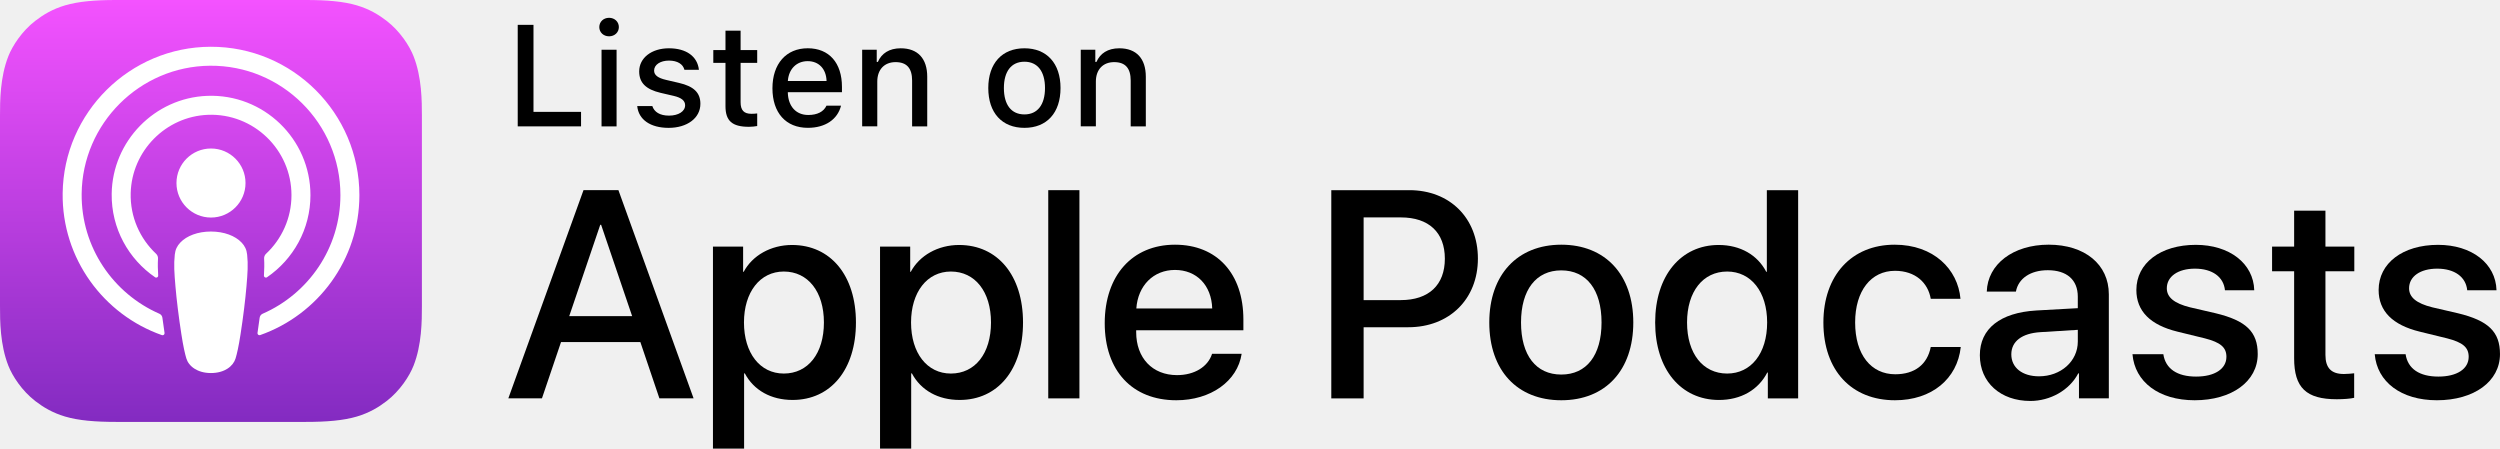
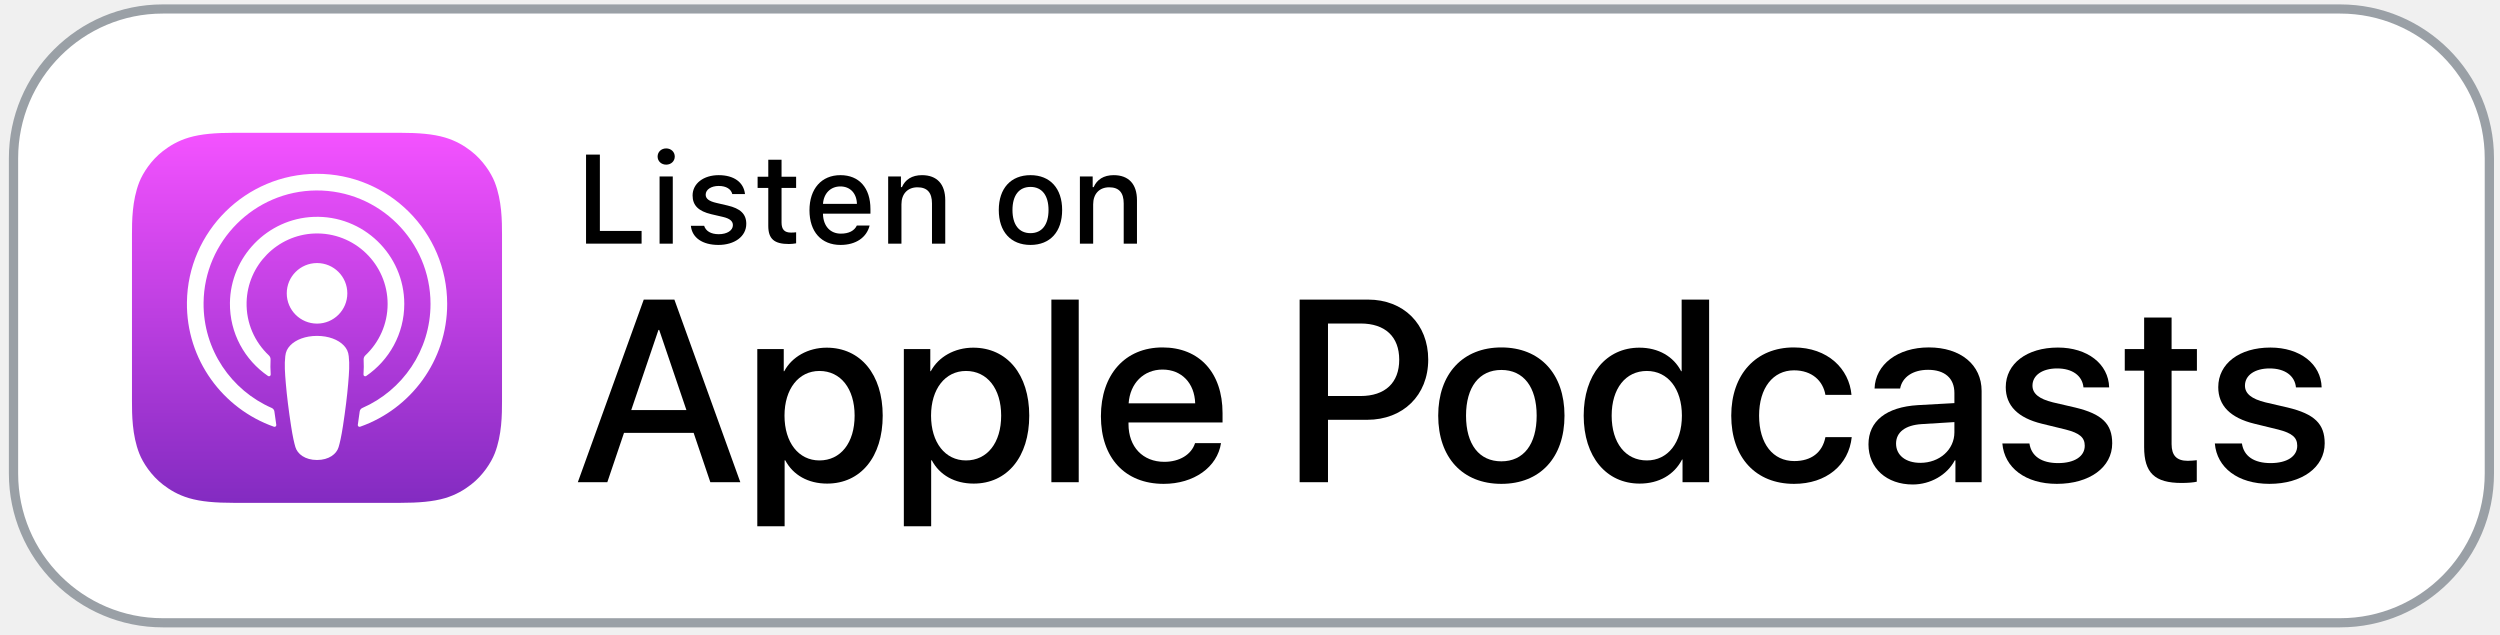
- <svg xmlns="http://www.w3.org/2000/svg" version="1.1" id="US_x5F_UK" x="0px" y="0px" width="149.105px" height="26.755px" viewBox="0 0 149.105 26.755" enable-background="new 0 0 149.105 26.755" xml:space="preserve">
-   <g id="XMLID_417_">
-     <g>
-       <path d="M34.654,7.537h-3.776V1.482h0.94v5.19h2.837V7.537z" />
-       <path d="M35.743,1.616c0-0.315,0.248-0.554,0.583-0.554c0.336,0,0.584,0.239,0.584,0.554    c0,0.31-0.248,0.55-0.584,0.55C35.991,2.166,35.743,1.927,35.743,1.616z M35.877,2.968h0.897v4.569h-0.897V2.968    z" />
-       <path d="M39.897,2.88c1.028,0,1.7,0.478,1.788,1.284h-0.864c-0.084-0.336-0.411-0.55-0.924-0.55    c-0.503,0-0.885,0.239-0.885,0.596c0,0.273,0.231,0.444,0.726,0.558l0.76,0.177    c0.868,0.201,1.275,0.574,1.275,1.246c0,0.86-0.802,1.435-1.893,1.435c-1.087,0-1.796-0.49-1.875-1.301h0.901    c0.113,0.352,0.449,0.571,0.995,0.571c0.562,0,0.961-0.252,0.961-0.617c0-0.273-0.214-0.449-0.672-0.558    L39.394,5.536c-0.869-0.206-1.272-0.597-1.272-1.276C38.123,3.45,38.865,2.88,39.897,2.88z" />
-       <path d="M44.171,1.831v1.157h0.99v0.76h-0.99v2.35c0,0.478,0.197,0.689,0.645,0.689    c0.139,0,0.219-0.008,0.345-0.021v0.751c-0.147,0.025-0.315,0.046-0.491,0.046c-1.003,0-1.401-0.352-1.401-1.233    V3.748h-0.726V2.988h0.726V1.831H44.171z" />
-       <path d="M50.161,6.303c-0.206,0.818-0.935,1.321-1.98,1.321c-1.31,0-2.111-0.897-2.111-2.357    c0-1.461,0.818-2.388,2.106-2.388c1.272,0,2.04,0.868,2.04,2.304v0.315h-3.228v0.051    c0.029,0.801,0.495,1.309,1.217,1.309c0.546,0,0.919-0.197,1.087-0.554H50.161z M46.989,4.831h2.309    c-0.021-0.718-0.458-1.184-1.125-1.184S47.039,4.117,46.989,4.831z" />
-       <path d="M51.421,2.968h0.869v0.726h0.067c0.222-0.508,0.675-0.814,1.363-0.814c1.02,0,1.582,0.612,1.582,1.699    v2.958h-0.902V4.805c0-0.734-0.318-1.1-0.986-1.1c-0.667,0-1.091,0.445-1.091,1.158v2.673h-0.902V2.968z" />
-       <path d="M58.943,5.25c0-1.473,0.822-2.37,2.157-2.37c1.33,0,2.152,0.897,2.152,2.37    c0,1.481-0.818,2.375-2.152,2.375C59.761,7.625,58.943,6.731,58.943,5.25z M62.326,5.25    c0-0.99-0.445-1.569-1.226-1.569c-0.785,0-1.226,0.579-1.226,1.569c0,0.999,0.44,1.574,1.226,1.574    C61.88,6.824,62.326,6.245,62.326,5.25z" />
-       <path d="M64.458,2.968h0.869v0.726h0.067c0.222-0.508,0.675-0.814,1.363-0.814c1.02,0,1.582,0.612,1.582,1.699    v2.958h-0.902V4.805c0-0.734-0.318-1.1-0.986-1.1c-0.667,0-1.091,0.445-1.091,1.158v2.673h-0.902V2.968z" />
+ <svg xmlns="http://www.w3.org/2000/svg" width="100%" height="100%" viewBox="0 0 134 34" version="1.1" xml:space="preserve" style="fill-rule:evenodd;clip-rule:evenodd;">
+   <g id="Rectangle" transform="matrix(0.99405,0,0,0.982082,0.475637,0.236002)">
+     <path d="M133.75,8.396C133.75,3.9 130.144,0.25 125.702,0.25L8.298,0.25C3.856,0.25 0.25,3.9 0.25,8.396L0.25,25.604C0.25,30.1 3.856,33.75 8.298,33.75L125.702,33.75C130.144,33.75 133.75,30.1 133.75,25.604L133.75,8.396Z" style="fill:white;stroke:rgb(154,160,166);stroke-width:0.5px;" />
+   </g>
+   <g id="XMLID_417_" transform="matrix(0.788235,0,0,0.788235,8.23513,7.14706)">
+     <g transform="matrix(1,0,0,1,-1.47341,-0.0366939)">
+       <path d="M34.654,7.537L30.877,7.537L30.877,1.482L31.817,1.482L31.817,6.673L34.654,6.673L34.654,7.537Z" style="fill-rule:nonzero;" />
+     </g>
+     <g transform="matrix(1,0,0,1,-1.47341,-0.0366939)">
+       <path d="M35.743,1.616C35.743,1.302 35.991,1.062 36.326,1.062C36.662,1.062 36.91,1.302 36.91,1.616C36.91,1.927 36.662,2.166 36.326,2.166C35.991,2.166 35.743,1.927 35.743,1.616ZM35.877,2.968L36.775,2.968L36.775,7.537L35.877,7.537L35.877,2.968Z" style="fill-rule:nonzero;" />
+     </g>
+     <g transform="matrix(1,0,0,1,-1.47341,-0.0366939)">
+       <path d="M39.897,2.88C40.925,2.88 41.597,3.358 41.685,4.164L40.821,4.164C40.737,3.828 40.41,3.614 39.897,3.614C39.394,3.614 39.012,3.853 39.012,4.21C39.012,4.482 39.243,4.654 39.738,4.767L40.498,4.944C41.366,5.145 41.773,5.518 41.773,6.19C41.773,7.051 40.971,7.625 39.88,7.625C38.793,7.625 38.084,7.135 38.005,6.324L38.907,6.324C39.02,6.677 39.356,6.895 39.902,6.895C40.464,6.895 40.863,6.643 40.863,6.278C40.863,6.006 40.649,5.829 40.191,5.721L39.394,5.536C38.525,5.33 38.122,4.939 38.122,4.26C38.123,3.45 38.865,2.88 39.897,2.88Z" style="fill-rule:nonzero;" />
+     </g>
+     <g transform="matrix(1,0,0,1,-1.47341,-0.0366939)">
+       <path d="M44.171,1.831L44.171,2.988L45.162,2.988L45.162,3.748L44.171,3.748L44.171,6.097C44.171,6.576 44.369,6.786 44.817,6.786C44.956,6.786 45.036,6.778 45.162,6.765L45.162,7.516C45.014,7.542 44.846,7.562 44.67,7.562C43.667,7.562 43.269,7.21 43.269,6.329L43.269,3.748L42.543,3.748L42.543,2.988L43.269,2.988L43.269,1.831L44.171,1.831Z" style="fill-rule:nonzero;" />
+     </g>
+     <g transform="matrix(1,0,0,1,-1.47341,-0.0366939)">
+       <path d="M50.161,6.303C49.955,7.122 49.226,7.625 48.181,7.625C46.871,7.625 46.07,6.727 46.07,5.267C46.07,3.806 46.888,2.88 48.176,2.88C49.448,2.88 50.216,3.748 50.216,5.183L50.216,5.498L46.989,5.498L46.989,5.549C47.018,6.349 47.484,6.857 48.205,6.857C48.751,6.857 49.124,6.66 49.292,6.304L50.161,6.304L50.161,6.303ZM46.989,4.831L49.297,4.831C49.276,4.113 48.839,3.647 48.172,3.647C47.505,3.647 47.039,4.117 46.989,4.831Z" style="fill-rule:nonzero;" />
+     </g>
+     <g transform="matrix(1,0,0,1,-1.47341,-0.0366939)">
+       <path d="M51.421,2.968L52.29,2.968L52.29,3.693L52.358,3.693C52.58,3.185 53.033,2.88 53.721,2.88C54.741,2.88 55.303,3.492 55.303,4.579L55.303,7.537L54.401,7.537L54.401,4.805C54.401,4.071 54.082,3.706 53.415,3.706C52.748,3.706 52.324,4.151 52.324,4.864L52.324,7.537L51.421,7.537L51.421,2.968L51.421,2.968Z" style="fill-rule:nonzero;" />
+     </g>
+     <g transform="matrix(1,0,0,1,-1.47341,-0.0366939)">
+       <path d="M58.943,5.25C58.943,3.777 59.765,2.88 61.1,2.88C62.43,2.88 63.252,3.777 63.252,5.25C63.252,6.731 62.434,7.625 61.1,7.625C59.761,7.625 58.943,6.731 58.943,5.25ZM62.326,5.25C62.326,4.26 61.88,3.68 61.1,3.68C60.315,3.68 59.874,4.26 59.874,5.25C59.874,6.249 60.315,6.824 61.1,6.824C61.88,6.824 62.326,6.245 62.326,5.25Z" style="fill-rule:nonzero;" />
+     </g>
+     <g transform="matrix(1,0,0,1,-1.47341,-0.0366939)">
+       <path d="M64.458,2.968L65.328,2.968L65.328,3.693L65.395,3.693C65.617,3.185 66.07,2.88 66.758,2.88C67.778,2.88 68.34,3.492 68.34,4.579L68.34,7.537L67.438,7.537L67.438,4.805C67.438,4.071 67.12,3.706 66.452,3.706C65.785,3.706 65.361,4.151 65.361,4.864L65.361,7.537L64.459,7.537L64.459,2.968L64.458,2.968Z" style="fill-rule:nonzero;" />
    </g>
  </g>
-   <g id="XMLID_415_">
-     <g>
-       <path d="M38.193,20.403h-4.733l-1.137,3.356h-2.005l4.483-12.418h2.083l4.483,12.418h-2.039L38.193,20.403z     M33.95,18.854h3.752L35.852,13.407h-0.052L33.95,18.854z" />
-       <path d="M51.05,19.233c0,2.813-1.506,4.621-3.778,4.621c-1.29,0-2.314-0.577-2.849-1.584h-0.043v4.484h-1.858    V14.706h1.799v1.506h0.034c0.517-0.972,1.618-1.601,2.883-1.601C49.536,14.611,51.05,16.427,51.05,19.233z     M49.14,19.233c0-1.833-0.947-3.038-2.393-3.038c-1.42,0-2.375,1.23-2.375,3.038c0,1.824,0.955,3.046,2.375,3.046    C48.193,22.279,49.14,21.083,49.14,19.233z" />
-       <path d="M61.015,19.233c0,2.813-1.506,4.621-3.778,4.621c-1.29,0-2.314-0.577-2.849-1.584h-0.043v4.484h-1.858    V14.706h1.799v1.506h0.034c0.517-0.972,1.618-1.601,2.883-1.601C59.5,14.611,61.015,16.427,61.015,19.233z     M59.105,19.233c0-1.833-0.947-3.038-2.393-3.038c-1.42,0-2.375,1.23-2.375,3.038c0,1.824,0.955,3.046,2.375,3.046    C58.158,22.279,59.105,21.083,59.105,19.233z" />
-       <path d="M62.52,11.342h1.859v12.418h-1.859V11.342z" />
-       <path d="M74.055,21.1c-0.25,1.644-1.851,2.772-3.898,2.772c-2.634,0-4.269-1.765-4.269-4.596    c0-2.84,1.644-4.682,4.19-4.682c2.505,0,4.08,1.721,4.08,4.466v0.637h-6.394v0.112    c0,1.549,0.973,2.564,2.436,2.564c1.032,0,1.842-0.49,2.091-1.273H74.055z M67.773,18.398h4.526    c-0.043-1.386-0.93-2.298-2.221-2.298C68.796,16.1,67.868,17.03,67.773,18.398z" />
-       <path d="M84.057,11.342c2.409,0,4.088,1.661,4.088,4.079c0,2.427-1.713,4.096-4.148,4.096h-2.668v4.243h-1.928    v-12.418H84.057z M81.329,17.899h2.212c1.678,0,2.633-0.904,2.633-2.47c0-1.566-0.955-2.462-2.624-2.462h-2.221    V17.899z" />
-       <path d="M88.824,19.233c0-2.849,1.678-4.639,4.294-4.639c2.625,0,4.295,1.79,4.295,4.639    c0,2.856-1.661,4.639-4.295,4.639C90.485,23.872,88.824,22.09,88.824,19.233z M95.519,19.233    c0-1.954-0.895-3.107-2.401-3.107s-2.401,1.162-2.401,3.107c0,1.962,0.895,3.106,2.401,3.106    S95.519,21.195,95.519,19.233z" />
-       <path d="M98.717,19.233c0-2.797,1.54-4.622,3.786-4.622c1.3,0,2.324,0.603,2.84,1.601h0.035v-4.87h1.867v12.418    h-1.808v-1.54h-0.034c-0.533,1.032-1.566,1.635-2.883,1.635C100.257,23.854,98.717,22.03,98.717,19.233z     M100.619,19.233c0,1.858,0.947,3.046,2.393,3.046c1.429,0,2.384-1.205,2.384-3.046    c0-1.825-0.955-3.038-2.384-3.038C101.566,16.195,100.619,17.391,100.619,19.233z" />
-       <path d="M115.154,17.821c-0.163-0.955-0.912-1.669-2.134-1.669c-1.429,0-2.376,1.196-2.376,3.081    c0,1.928,0.956,3.089,2.393,3.089c1.153,0,1.911-0.576,2.117-1.626h1.79c-0.206,1.901-1.73,3.176-3.924,3.176    c-2.582,0-4.269-1.765-4.269-4.639c0-2.814,1.687-4.639,4.251-4.639c2.323,0,3.769,1.463,3.925,3.227H115.154z" />
-       <path d="M118.082,21.186c0-1.583,1.213-2.539,3.364-2.668l2.478-0.138v-0.689c0-1.007-0.662-1.575-1.789-1.575    c-1.033,0-1.756,0.491-1.902,1.274h-1.738c0.052-1.636,1.574-2.797,3.691-2.797c2.16,0,3.589,1.179,3.589,2.96    v6.205h-1.781v-1.489h-0.043c-0.525,1.007-1.67,1.645-2.857,1.645C119.322,23.915,118.082,22.813,118.082,21.186z     M123.925,20.369v-0.697l-2.228,0.138c-1.11,0.069-1.738,0.551-1.738,1.325c0,0.792,0.654,1.309,1.652,1.309    C122.911,22.443,123.925,21.548,123.925,20.369z" />
-       <path d="M130.963,14.603c2.006,0,3.442,1.109,3.485,2.71h-1.747c-0.077-0.8-0.757-1.29-1.79-1.29    c-1.007,0-1.678,0.464-1.678,1.17c0,0.542,0.447,0.903,1.386,1.136l1.523,0.353    c1.824,0.439,2.513,1.109,2.513,2.436c0,1.635-1.549,2.754-3.761,2.754c-2.135,0-3.571-1.094-3.709-2.746h1.841    c0.13,0.869,0.826,1.334,1.954,1.334c1.11,0,1.808-0.456,1.808-1.179c0-0.56-0.345-0.86-1.291-1.102    l-1.618-0.396c-1.636-0.397-2.462-1.231-2.462-2.487C127.417,15.696,128.855,14.603,130.963,14.603z" />
-       <path d="M138.694,12.563v2.143h1.722v1.472h-1.722v4.991c0,0.775,0.345,1.137,1.102,1.137    c0.19,0,0.491-0.026,0.611-0.043v1.463c-0.206,0.052-0.619,0.086-1.032,0.086c-1.833,0-2.548-0.689-2.548-2.444    v-5.189h-1.316v-1.472h1.316v-2.143H138.694z" />
-       <path d="M145.412,14.603c2.006,0,3.442,1.109,3.485,2.71h-1.747c-0.077-0.8-0.757-1.29-1.79-1.29    c-1.007,0-1.678,0.464-1.678,1.17c0,0.542,0.447,0.903,1.386,1.136l1.523,0.353    c1.824,0.439,2.513,1.109,2.513,2.436c0,1.635-1.549,2.754-3.761,2.754c-2.135,0-3.571-1.094-3.709-2.746h1.841    c0.13,0.869,0.826,1.334,1.954,1.334c1.11,0,1.808-0.456,1.808-1.179c0-0.56-0.345-0.86-1.291-1.102    l-1.618-0.396c-1.636-0.397-2.462-1.231-2.462-2.487C141.867,15.696,143.304,14.603,145.412,14.603z" />
+   <g id="XMLID_415_" transform="matrix(0.788235,0,0,0.788235,8.23513,7.14706)">
+     <g transform="matrix(1,0,0,1,-1.47341,-0.0366939)">
+       <path d="M38.193,20.403L33.459,20.403L32.323,23.76L30.318,23.76L34.801,11.342L36.884,11.342L41.368,23.76L39.329,23.76L38.193,20.403ZM33.95,18.854L37.702,18.854L35.852,13.407L35.8,13.407L33.95,18.854Z" style="fill-rule:nonzero;" />
+     </g>
+     <g transform="matrix(1,0,0,1,-1.47341,-0.0366939)">
+       <path d="M51.05,19.233C51.05,22.047 49.544,23.854 47.272,23.854C45.982,23.854 44.957,23.277 44.423,22.27L44.38,22.27L44.38,26.755L42.522,26.755L42.522,14.706L44.321,14.706L44.321,16.212L44.355,16.212C44.871,15.24 45.973,14.611 47.238,14.611C49.536,14.611 51.05,16.427 51.05,19.233ZM49.14,19.233C49.14,17.4 48.193,16.195 46.747,16.195C45.328,16.195 44.372,17.426 44.372,19.233C44.372,21.057 45.328,22.279 46.747,22.279C48.193,22.279 49.14,21.083 49.14,19.233Z" style="fill-rule:nonzero;" />
+     </g>
+     <g transform="matrix(1,0,0,1,-1.47341,-0.0366939)">
+       <path d="M61.015,19.233C61.015,22.047 59.509,23.854 57.237,23.854C55.947,23.854 54.922,23.277 54.388,22.27L54.345,22.27L54.345,26.755L52.487,26.755L52.487,14.706L54.286,14.706L54.286,16.212L54.32,16.212C54.836,15.24 55.938,14.611 57.203,14.611C59.5,14.611 61.015,16.427 61.015,19.233ZM59.105,19.233C59.105,17.4 58.158,16.195 56.712,16.195C55.292,16.195 54.337,17.426 54.337,19.233C54.337,21.057 55.292,22.279 56.712,22.279C58.158,22.279 59.105,21.083 59.105,19.233Z" style="fill-rule:nonzero;" />
+     </g>
+     <g transform="matrix(1,0,0,1,-1.47341,-0.0366939)">
+       <rect x="62.52" y="11.342" width="1.859" height="12.418" style="fill-rule:nonzero;" />
+     </g>
+     <g transform="matrix(1,0,0,1,-1.47341,-0.0366939)">
+       <path d="M74.055,21.1C73.805,22.744 72.205,23.872 70.157,23.872C67.523,23.872 65.888,22.107 65.888,19.276C65.888,16.436 67.532,14.595 70.078,14.595C72.583,14.595 74.159,16.315 74.159,19.06L74.159,19.697L67.764,19.697L67.764,19.809C67.764,21.358 68.737,22.374 70.2,22.374C71.232,22.374 72.041,21.884 72.29,21.101L74.055,21.101L74.055,21.1ZM67.773,18.398L72.299,18.398C72.256,17.013 71.37,16.1 70.079,16.1C68.796,16.1 67.868,17.03 67.773,18.398Z" style="fill-rule:nonzero;" />
+     </g>
+     <g transform="matrix(1,0,0,1,-1.47341,-0.0366939)">
+       <path d="M84.057,11.342C86.466,11.342 88.145,13.003 88.145,15.421C88.145,17.848 86.432,19.516 83.997,19.516L81.329,19.516L81.329,23.76L79.401,23.76L79.401,11.342L84.057,11.342ZM81.329,17.899L83.54,17.899C85.218,17.899 86.173,16.995 86.173,15.43C86.173,13.863 85.218,12.968 83.549,12.968L81.329,12.968L81.329,17.899Z" style="fill-rule:nonzero;" />
+     </g>
+     <g transform="matrix(1,0,0,1,-1.47341,-0.0366939)">
+       <path d="M88.824,19.233C88.824,16.385 90.501,14.595 93.118,14.595C95.743,14.595 97.412,16.385 97.412,19.233C97.412,22.09 95.751,23.872 93.118,23.872C90.485,23.872 88.824,22.09 88.824,19.233ZM95.519,19.233C95.519,17.279 94.624,16.126 93.118,16.126C91.612,16.126 90.716,17.288 90.716,19.233C90.716,21.195 91.612,22.34 93.118,22.34C94.624,22.34 95.519,21.195 95.519,19.233Z" style="fill-rule:nonzero;" />
+     </g>
+     <g transform="matrix(1,0,0,1,-1.47341,-0.0366939)">
+       <path d="M98.717,19.233C98.717,16.436 100.257,14.611 102.503,14.611C103.803,14.611 104.828,15.214 105.343,16.212L105.378,16.212L105.378,11.342L107.246,11.342L107.246,23.76L105.438,23.76L105.438,22.22L105.404,22.22C104.871,23.252 103.837,23.854 102.521,23.854C100.257,23.854 98.717,22.03 98.717,19.233ZM100.619,19.233C100.619,21.092 101.566,22.279 103.011,22.279C104.44,22.279 105.395,21.074 105.395,19.233C105.395,17.408 104.44,16.195 103.011,16.195C101.566,16.195 100.619,17.391 100.619,19.233Z" style="fill-rule:nonzero;" />
+     </g>
+     <g transform="matrix(1,0,0,1,-1.47341,-0.0366939)">
+       <path d="M115.154,17.821C114.991,16.866 114.242,16.152 113.02,16.152C111.591,16.152 110.644,17.349 110.644,19.233C110.644,21.161 111.6,22.322 113.037,22.322C114.19,22.322 114.948,21.746 115.154,20.696L116.944,20.696C116.738,22.598 115.214,23.872 113.02,23.872C110.438,23.872 108.751,22.107 108.751,19.233C108.751,16.419 110.438,14.595 113.002,14.595C115.326,14.595 116.772,16.057 116.927,17.821L115.154,17.821L115.154,17.821Z" style="fill-rule:nonzero;" />
+     </g>
+     <g transform="matrix(1,0,0,1,-1.47341,-0.0366939)">
+       <path d="M118.082,21.186C118.082,19.603 119.295,18.647 121.447,18.518L123.925,18.381L123.925,17.692C123.925,16.685 123.263,16.117 122.136,16.117C121.103,16.117 120.38,16.608 120.234,17.391L118.496,17.391C118.547,15.756 120.07,14.594 122.187,14.594C124.347,14.594 125.776,15.773 125.776,17.554L125.776,23.76L123.995,23.76L123.995,22.27L123.952,22.27C123.426,23.277 122.282,23.915 121.094,23.915C119.322,23.915 118.082,22.813 118.082,21.186ZM123.925,20.369L123.925,19.672L121.697,19.809C120.586,19.879 119.958,20.36 119.958,21.135C119.958,21.927 120.613,22.443 121.611,22.443C122.911,22.443 123.925,21.548 123.925,20.369Z" style="fill-rule:nonzero;" />
+     </g>
+     <g transform="matrix(1,0,0,1,-1.47341,-0.0366939)">
+       <path d="M130.963,14.603C132.969,14.603 134.406,15.713 134.449,17.313L132.702,17.313C132.625,16.514 131.945,16.023 130.912,16.023C129.905,16.023 129.234,16.487 129.234,17.193C129.234,17.735 129.681,18.097 130.62,18.329L132.143,18.682C133.967,19.121 134.656,19.792 134.656,21.118C134.656,22.753 133.107,23.872 130.895,23.872C128.76,23.872 127.324,22.778 127.186,21.126L129.027,21.126C129.157,21.995 129.853,22.46 130.981,22.46C132.091,22.46 132.789,22.004 132.789,21.281C132.789,20.721 132.444,20.421 131.498,20.179L129.879,19.784C128.244,19.387 127.417,18.553 127.417,17.297C127.417,15.696 128.855,14.603 130.963,14.603Z" style="fill-rule:nonzero;" />
+     </g>
+     <g transform="matrix(1,0,0,1,-1.47341,-0.0366939)">
+       <path d="M138.694,12.563L138.694,14.706L140.416,14.706L140.416,16.178L138.694,16.178L138.694,21.169C138.694,21.944 139.039,22.305 139.795,22.305C139.985,22.305 140.287,22.279 140.407,22.263L140.407,23.725C140.201,23.777 139.788,23.811 139.375,23.811C137.542,23.811 136.827,23.123 136.827,21.367L136.827,16.177L135.51,16.177L135.51,14.706L136.827,14.706L136.827,12.563L138.694,12.563L138.694,12.563Z" style="fill-rule:nonzero;" />
+     </g>
+     <g transform="matrix(1,0,0,1,-1.47341,-0.0366939)">
+       <path d="M145.413,14.603C147.418,14.603 148.855,15.713 148.898,17.313L147.151,17.313C147.074,16.514 146.394,16.023 145.361,16.023C144.354,16.023 143.683,16.487 143.683,17.193C143.683,17.735 144.13,18.097 145.069,18.329L146.592,18.682C148.416,19.121 149.105,19.792 149.105,21.118C149.105,22.753 147.556,23.872 145.344,23.872C143.209,23.872 141.773,22.778 141.635,21.126L143.476,21.126C143.606,21.995 144.302,22.46 145.43,22.46C146.541,22.46 147.238,22.004 147.238,21.281C147.238,20.721 146.893,20.421 145.947,20.179L144.329,19.784C142.693,19.387 141.867,18.553 141.867,17.297C141.867,15.696 143.304,14.603 145.413,14.603Z" style="fill-rule:nonzero;" />
    </g>
  </g>
-   <g id="XMLID_1370_">
-     <linearGradient id="XMLID_2_" gradientUnits="userSpaceOnUse" x1="12.582" y1="5.021666e-07" x2="12.582" y2="25.163">
-       <stop offset="0" style="stop-color:#F452FF" />
-       <stop offset="1" style="stop-color:#832BC1" />
-     </linearGradient>
-     <path id="XMLID_1400_" fill-rule="evenodd" clip-rule="evenodd" fill="url(#XMLID_2_)" d="M24.665,21.81   c-0.245,0.621-0.809,1.496-1.609,2.112c-0.462,0.356-1.014,0.696-1.772,0.921   c-0.808,0.239-1.803,0.32-3.041,0.32H6.92c-1.238,0-2.233-0.081-3.041-0.32   c-0.758-0.225-1.309-0.565-1.772-0.921c-0.8-0.616-1.365-1.491-1.609-2.112C0.005,20.558,0,19.138,0,18.243l0,0   V6.92l0,0C0,6.025,0.005,4.605,0.498,3.353c0.245-0.621,0.809-1.496,1.609-2.112   C2.569,0.885,3.121,0.545,3.879,0.32C4.686,0.081,5.681,0,6.92,0l0,0h11.323l0,0c1.238,0,2.233,0.081,3.041,0.32   c0.758,0.225,1.309,0.565,1.772,0.921c0.8,0.616,1.365,1.491,1.609,2.112C25.158,4.605,25.163,6.025,25.163,6.92   v11.323C25.163,19.138,25.158,20.558,24.665,21.81z" />
-     <path id="XMLID_1398_" fill-rule="evenodd" clip-rule="evenodd" fill="none" d="M24.665,21.81   c-0.245,0.621-0.809,1.496-1.609,2.112c-0.462,0.356-1.014,0.696-1.772,0.921   c-0.808,0.239-1.803,0.32-3.041,0.32H6.92c-1.238,0-2.233-0.081-3.041-0.32   c-0.758-0.225-1.309-0.565-1.772-0.921c-0.8-0.616-1.365-1.491-1.609-2.112C0.005,20.558,0,19.138,0,18.243l0,0   V6.92l0,0C0,6.025,0.005,4.605,0.498,3.353c0.245-0.621,0.809-1.496,1.609-2.112   C2.569,0.885,3.121,0.545,3.879,0.32C4.686,0.081,5.681,0,6.92,0l0,0h11.323l0,0c1.238,0,2.233,0.081,3.041,0.32   c0.758,0.225,1.309,0.565,1.772,0.921c0.8,0.616,1.365,1.491,1.609,2.112C25.158,4.605,25.163,6.025,25.163,6.92   v11.323C25.163,19.138,25.158,20.558,24.665,21.81z" />
-     <g id="XMLID_1386_">
-       <g>
-         <path fill="#FFFFFF" d="M14.406,14.463c-0.378-0.398-1.041-0.654-1.824-0.654s-1.446,0.255-1.824,0.654     c-0.197,0.208-0.301,0.421-0.334,0.725c-0.064,0.588-0.028,1.094,0.041,1.903c0.066,0.771,0.19,1.8,0.353,2.847     c0.116,0.745,0.21,1.148,0.295,1.436c0.139,0.467,0.657,0.875,1.469,0.875s1.33-0.408,1.469-0.875     c0.086-0.288,0.18-0.69,0.295-1.436c0.163-1.047,0.287-2.076,0.353-2.847c0.069-0.809,0.105-1.316,0.041-1.903     C14.708,14.884,14.603,14.671,14.406,14.463z M10.525,10.916c0,1.137,0.922,2.059,2.059,2.059     c1.137,0,2.059-0.922,2.059-2.059c0-1.137-0.922-2.059-2.059-2.059C11.447,8.857,10.525,9.779,10.525,10.916z      M12.559,2.789c-4.816,0.014-8.763,3.921-8.822,8.737c-0.048,3.901,2.442,7.239,5.92,8.462     c0.084,0.03,0.17-0.04,0.157-0.129c-0.045-0.303-0.089-0.607-0.128-0.907     c-0.014-0.106-0.081-0.197-0.179-0.24c-2.749-1.201-4.668-3.958-4.637-7.151     c0.04-4.191,3.462-7.607,7.653-7.641c4.284-0.035,7.78,3.44,7.78,7.716c0,3.161-1.911,5.884-4.638,7.075     c-0.098,0.043-0.165,0.134-0.179,0.24c-0.04,0.299-0.083,0.604-0.128,0.906     c-0.013,0.088,0.072,0.159,0.157,0.129c3.444-1.212,5.92-4.497,5.92-8.35     C21.433,6.75,17.45,2.775,12.559,2.789z M12.399,6.848c2.73-0.106,4.985,2.085,4.985,4.792     c0,1.377-0.583,2.62-1.516,3.495c-0.079,0.074-0.122,0.18-0.116,0.288c0.019,0.329,0.012,0.649-0.01,1.011     c-0.006,0.096,0.102,0.158,0.182,0.103c1.563-1.068,2.592-2.865,2.592-4.897c0-3.346-2.787-6.054-6.162-5.923     c-3.136,0.121-5.653,2.708-5.693,5.846c-0.026,2.064,1.008,3.893,2.592,4.975     c0.08,0.054,0.187-0.007,0.181-0.103c-0.022-0.362-0.029-0.682-0.01-1.011     C9.43,15.315,9.388,15.21,9.309,15.136c-0.961-0.903-1.552-2.196-1.514-3.624     C7.861,8.999,9.887,6.946,12.399,6.848z" />
-       </g>
+   <g id="XMLID_1370_" transform="matrix(0.788235,0,0,0.788235,8.23513,3.20588)">
+     <g id="XMLID_1400_" transform="matrix(1,0,0,1,-1.47341,4.96331)">
+       <path d="M24.665,21.81C24.421,22.431 23.856,23.306 23.056,23.922C22.594,24.278 22.042,24.618 21.284,24.843C20.476,25.082 19.481,25.163 18.243,25.163L6.92,25.163C5.682,25.163 4.687,25.082 3.879,24.843C3.121,24.618 2.569,24.278 2.107,23.922C1.307,23.306 0.742,22.431 0.498,21.81C0.005,20.558 0,19.138 0,18.243L0,6.92C0,6.025 0.005,4.605 0.498,3.353C0.742,2.732 1.307,1.857 2.107,1.241C2.569,0.885 3.121,0.545 3.879,0.32C4.687,0.081 5.682,0 6.92,0L18.243,0C19.482,0 20.477,0.081 21.284,0.32C22.042,0.545 22.594,0.885 23.056,1.241C23.856,1.857 24.421,2.732 24.665,3.353C25.158,4.605 25.163,6.025 25.163,6.92L25.163,18.243C25.163,19.138 25.158,20.558 24.665,21.81Z" style="fill:url(#_Linear1);" />
+     </g>
+     <g id="XMLID_1398_" transform="matrix(1,0,0,1,-1.47341,4.96331)">
+       <path d="M24.665,21.81C24.421,22.431 23.856,23.306 23.056,23.922C22.594,24.278 22.042,24.618 21.284,24.843C20.476,25.082 19.481,25.163 18.243,25.163L6.92,25.163C5.682,25.163 4.687,25.082 3.879,24.843C3.121,24.618 2.569,24.278 2.107,23.922C1.307,23.306 0.742,22.431 0.498,21.81C0.005,20.558 0,19.138 0,18.243L0,6.92C0,6.025 0.005,4.605 0.498,3.353C0.742,2.732 1.307,1.857 2.107,1.241C2.569,0.885 3.121,0.545 3.879,0.32C4.687,0.081 5.682,0 6.92,0L18.243,0C19.482,0 20.477,0.081 21.284,0.32C22.042,0.545 22.594,0.885 23.056,1.241C23.856,1.857 24.421,2.732 24.665,3.353C25.158,4.605 25.163,6.025 25.163,6.92L25.163,18.243C25.163,19.138 25.158,20.558 24.665,21.81Z" style="fill:none;" />
+     </g>
+     <g id="XMLID_1386_" transform="matrix(1,0,0,1,-1.47341,4.96331)">
+       <path d="M14.406,14.463C14.029,14.065 13.366,13.81 12.583,13.81C11.8,13.81 11.137,14.065 10.759,14.463C10.562,14.671 10.458,14.884 10.425,15.188C10.361,15.776 10.397,16.282 10.466,17.091C10.532,17.863 10.656,18.891 10.819,19.938C10.934,20.684 11.028,21.086 11.114,21.374C11.253,21.841 11.772,22.249 12.583,22.249C13.394,22.249 13.913,21.841 14.051,21.374C14.137,21.086 14.231,20.684 14.347,19.938C14.509,18.891 14.634,17.863 14.699,17.091C14.768,16.282 14.804,15.776 14.74,15.188C14.708,14.884 14.603,14.671 14.406,14.463ZM10.525,10.916C10.525,12.053 11.447,12.975 12.585,12.975C13.722,12.975 14.644,12.053 14.644,10.916C14.644,9.779 13.722,8.857 12.585,8.857C11.447,8.857 10.525,9.779 10.525,10.916ZM12.559,2.789C7.743,2.803 3.796,6.71 3.737,11.526C3.688,15.427 6.179,18.764 9.656,19.988C9.741,20.017 9.826,19.947 9.813,19.859C9.768,19.556 9.724,19.251 9.685,18.952C9.671,18.846 9.604,18.755 9.506,18.712C6.757,17.511 4.838,14.755 4.869,11.562C4.909,7.371 8.331,3.955 12.521,3.921C16.805,3.887 20.301,7.361 20.301,11.637C20.301,14.798 18.39,17.521 15.663,18.713C15.566,18.755 15.499,18.847 15.485,18.952C15.445,19.251 15.402,19.556 15.357,19.858C15.343,19.947 15.429,20.017 15.513,19.987C18.958,18.776 21.434,15.491 21.434,11.637C21.433,6.75 17.45,2.775 12.559,2.789ZM12.399,6.848C15.13,6.743 17.384,8.933 17.384,11.64C17.384,13.017 16.801,14.26 15.869,15.136C15.79,15.21 15.747,15.315 15.753,15.423C15.772,15.753 15.765,16.073 15.743,16.434C15.737,16.53 15.845,16.592 15.925,16.538C17.488,15.469 18.517,13.673 18.517,11.64C18.517,8.294 15.729,5.586 12.354,5.717C9.218,5.839 6.702,8.425 6.661,11.563C6.635,13.627 7.67,15.456 9.253,16.538C9.333,16.592 9.44,16.53 9.434,16.434C9.412,16.073 9.406,15.753 9.424,15.423C9.43,15.315 9.388,15.21 9.309,15.136C8.348,14.233 7.757,12.94 7.795,11.512C7.861,8.999 9.887,6.946 12.399,6.848Z" style="fill:white;fill-rule:nonzero;" />
    </g>
  </g>
-   <g>
- </g>
-   <g>
- </g>
-   <g>
- </g>
-   <g>
- </g>
-   <g>
- </g>
-   <g>
- </g>
-   <g>
- </g>
-   <g>
- </g>
-   <g>
- </g>
-   <g>
- </g>
-   <g>
- </g>
-   <g>
- </g>
-   <g>
- </g>
-   <g>
- </g>
-   <g>
- </g>
+   <defs>
+     <linearGradient id="_Linear1" x1="0" y1="0" x2="1" y2="0" gradientUnits="userSpaceOnUse" gradientTransform="matrix(1.54079e-15,25.163,-25.163,1.54079e-15,12.5815,5.02167e-07)">
+       <stop offset="0" style="stop-color:rgb(244,82,255);stop-opacity:1" />
+       <stop offset="1" style="stop-color:rgb(131,43,193);stop-opacity:1" />
+     </linearGradient>
+   </defs>
</svg>
